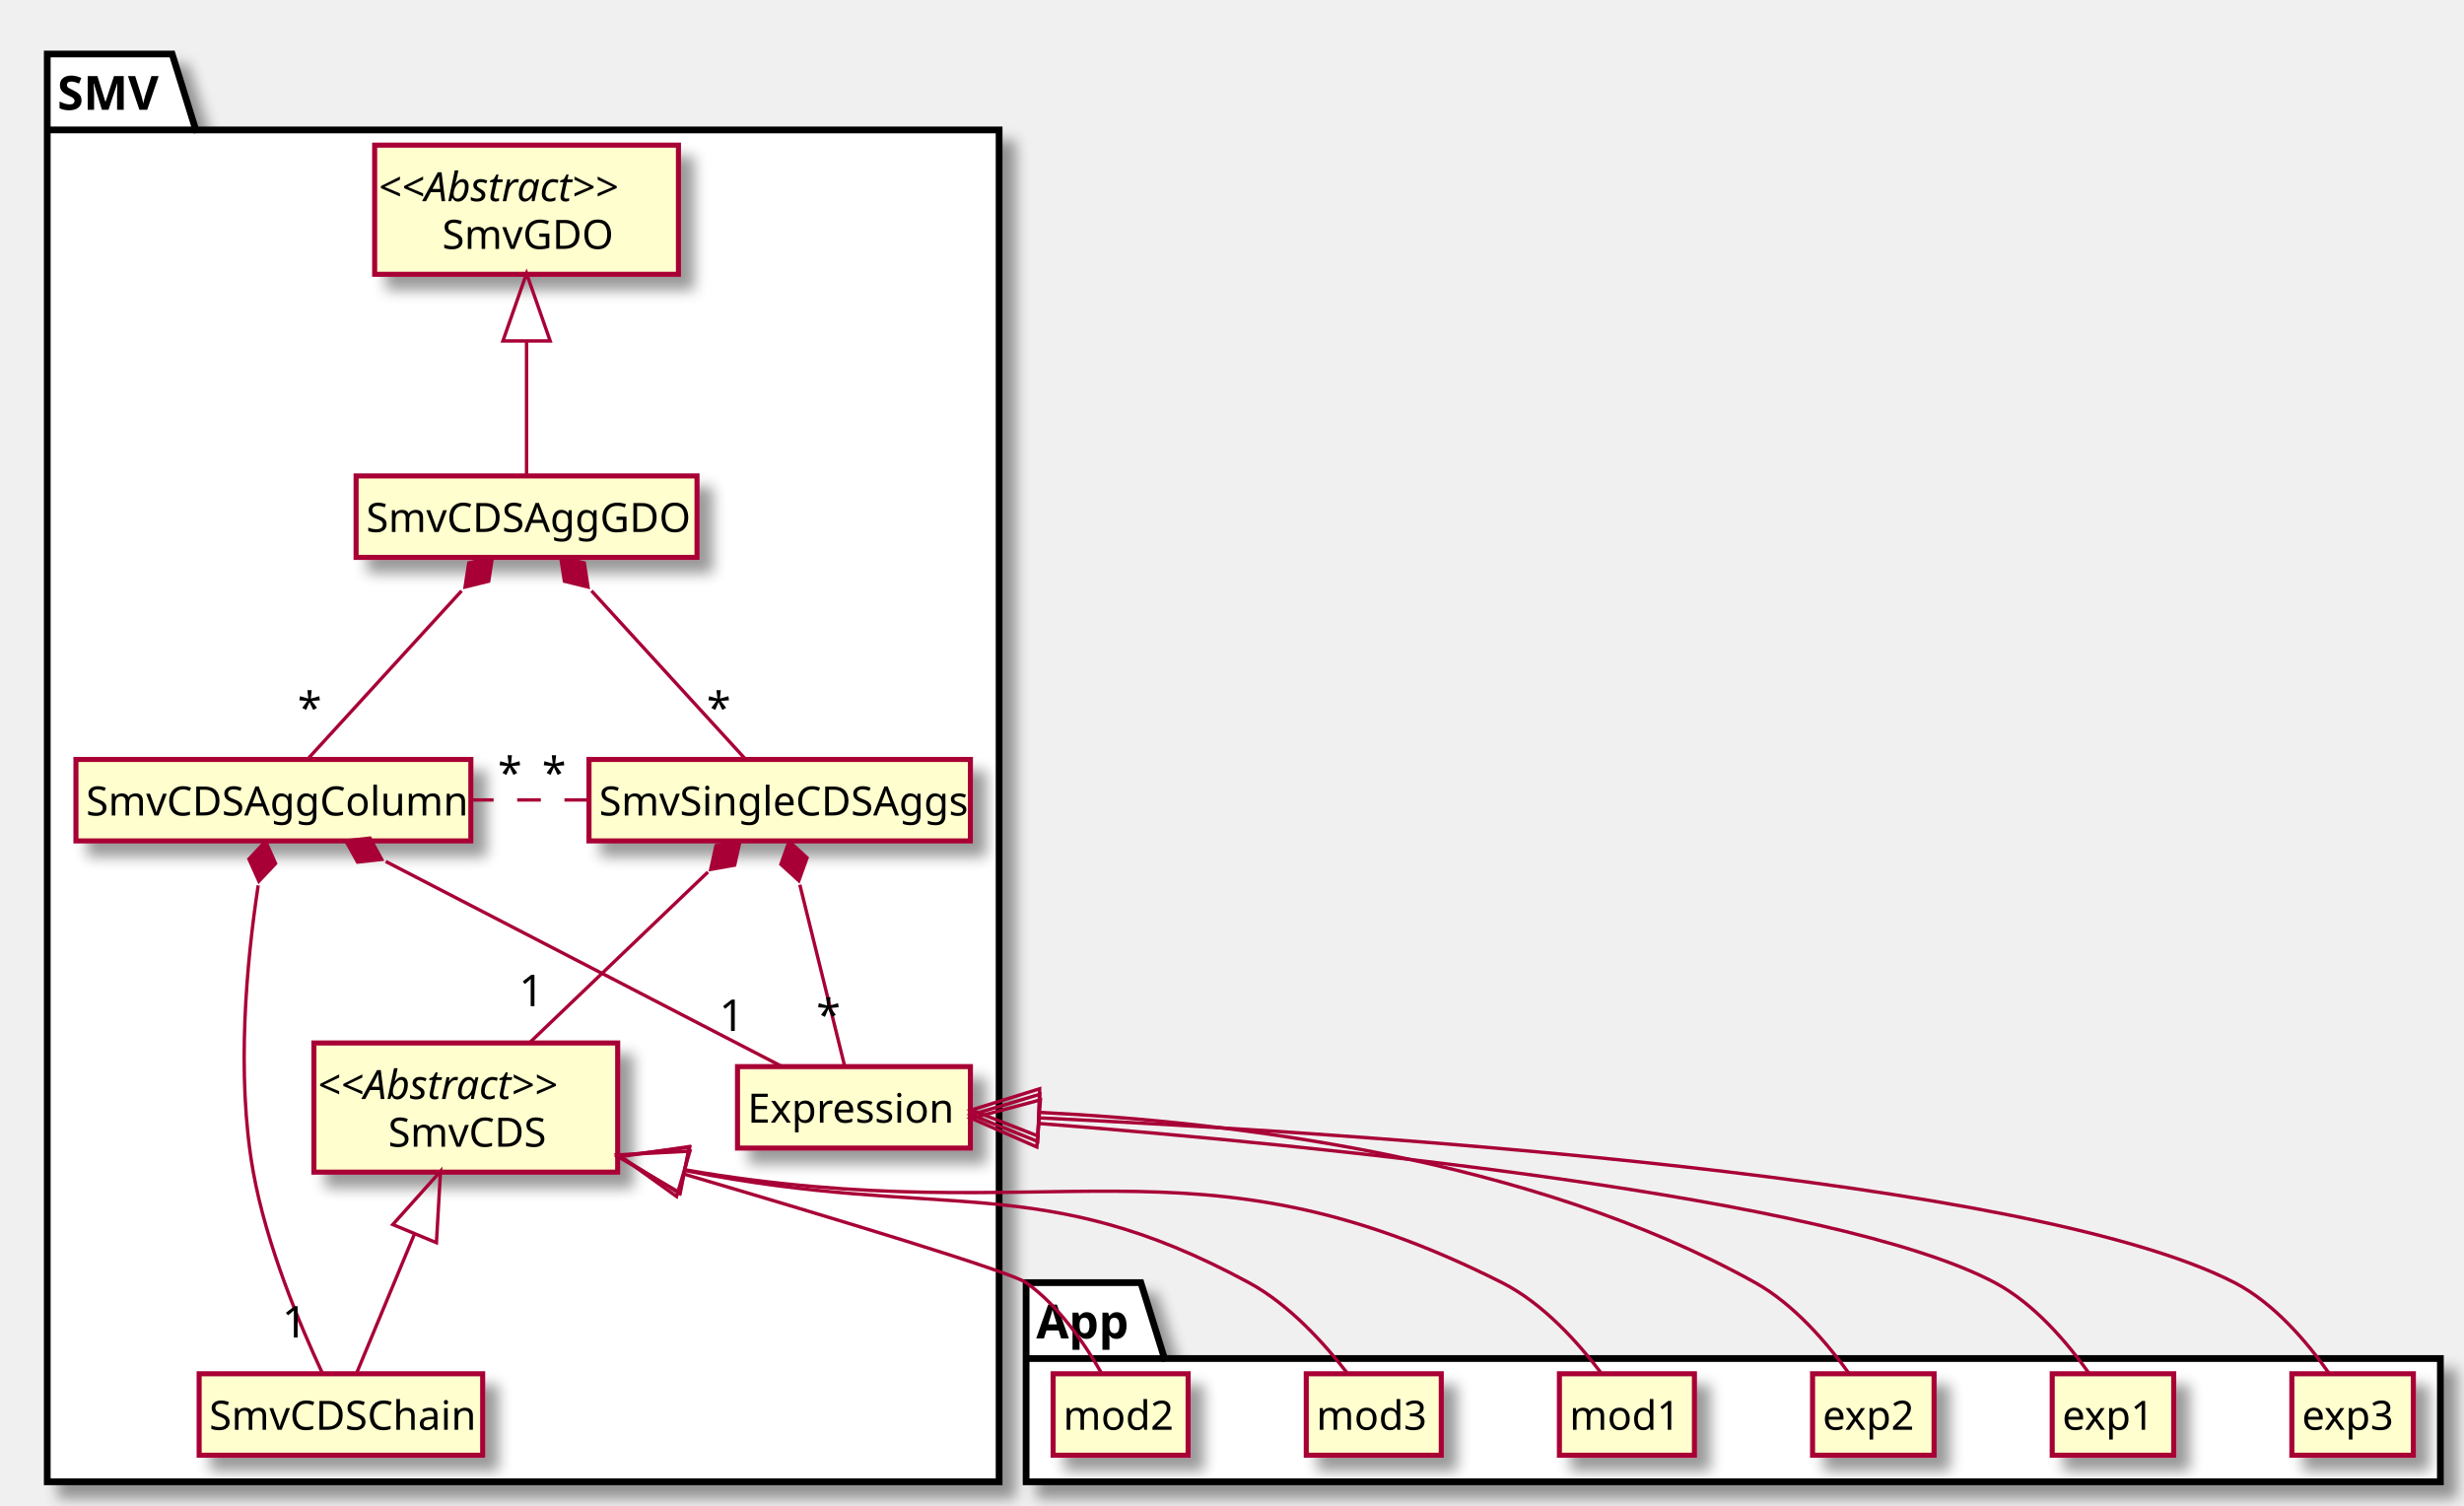
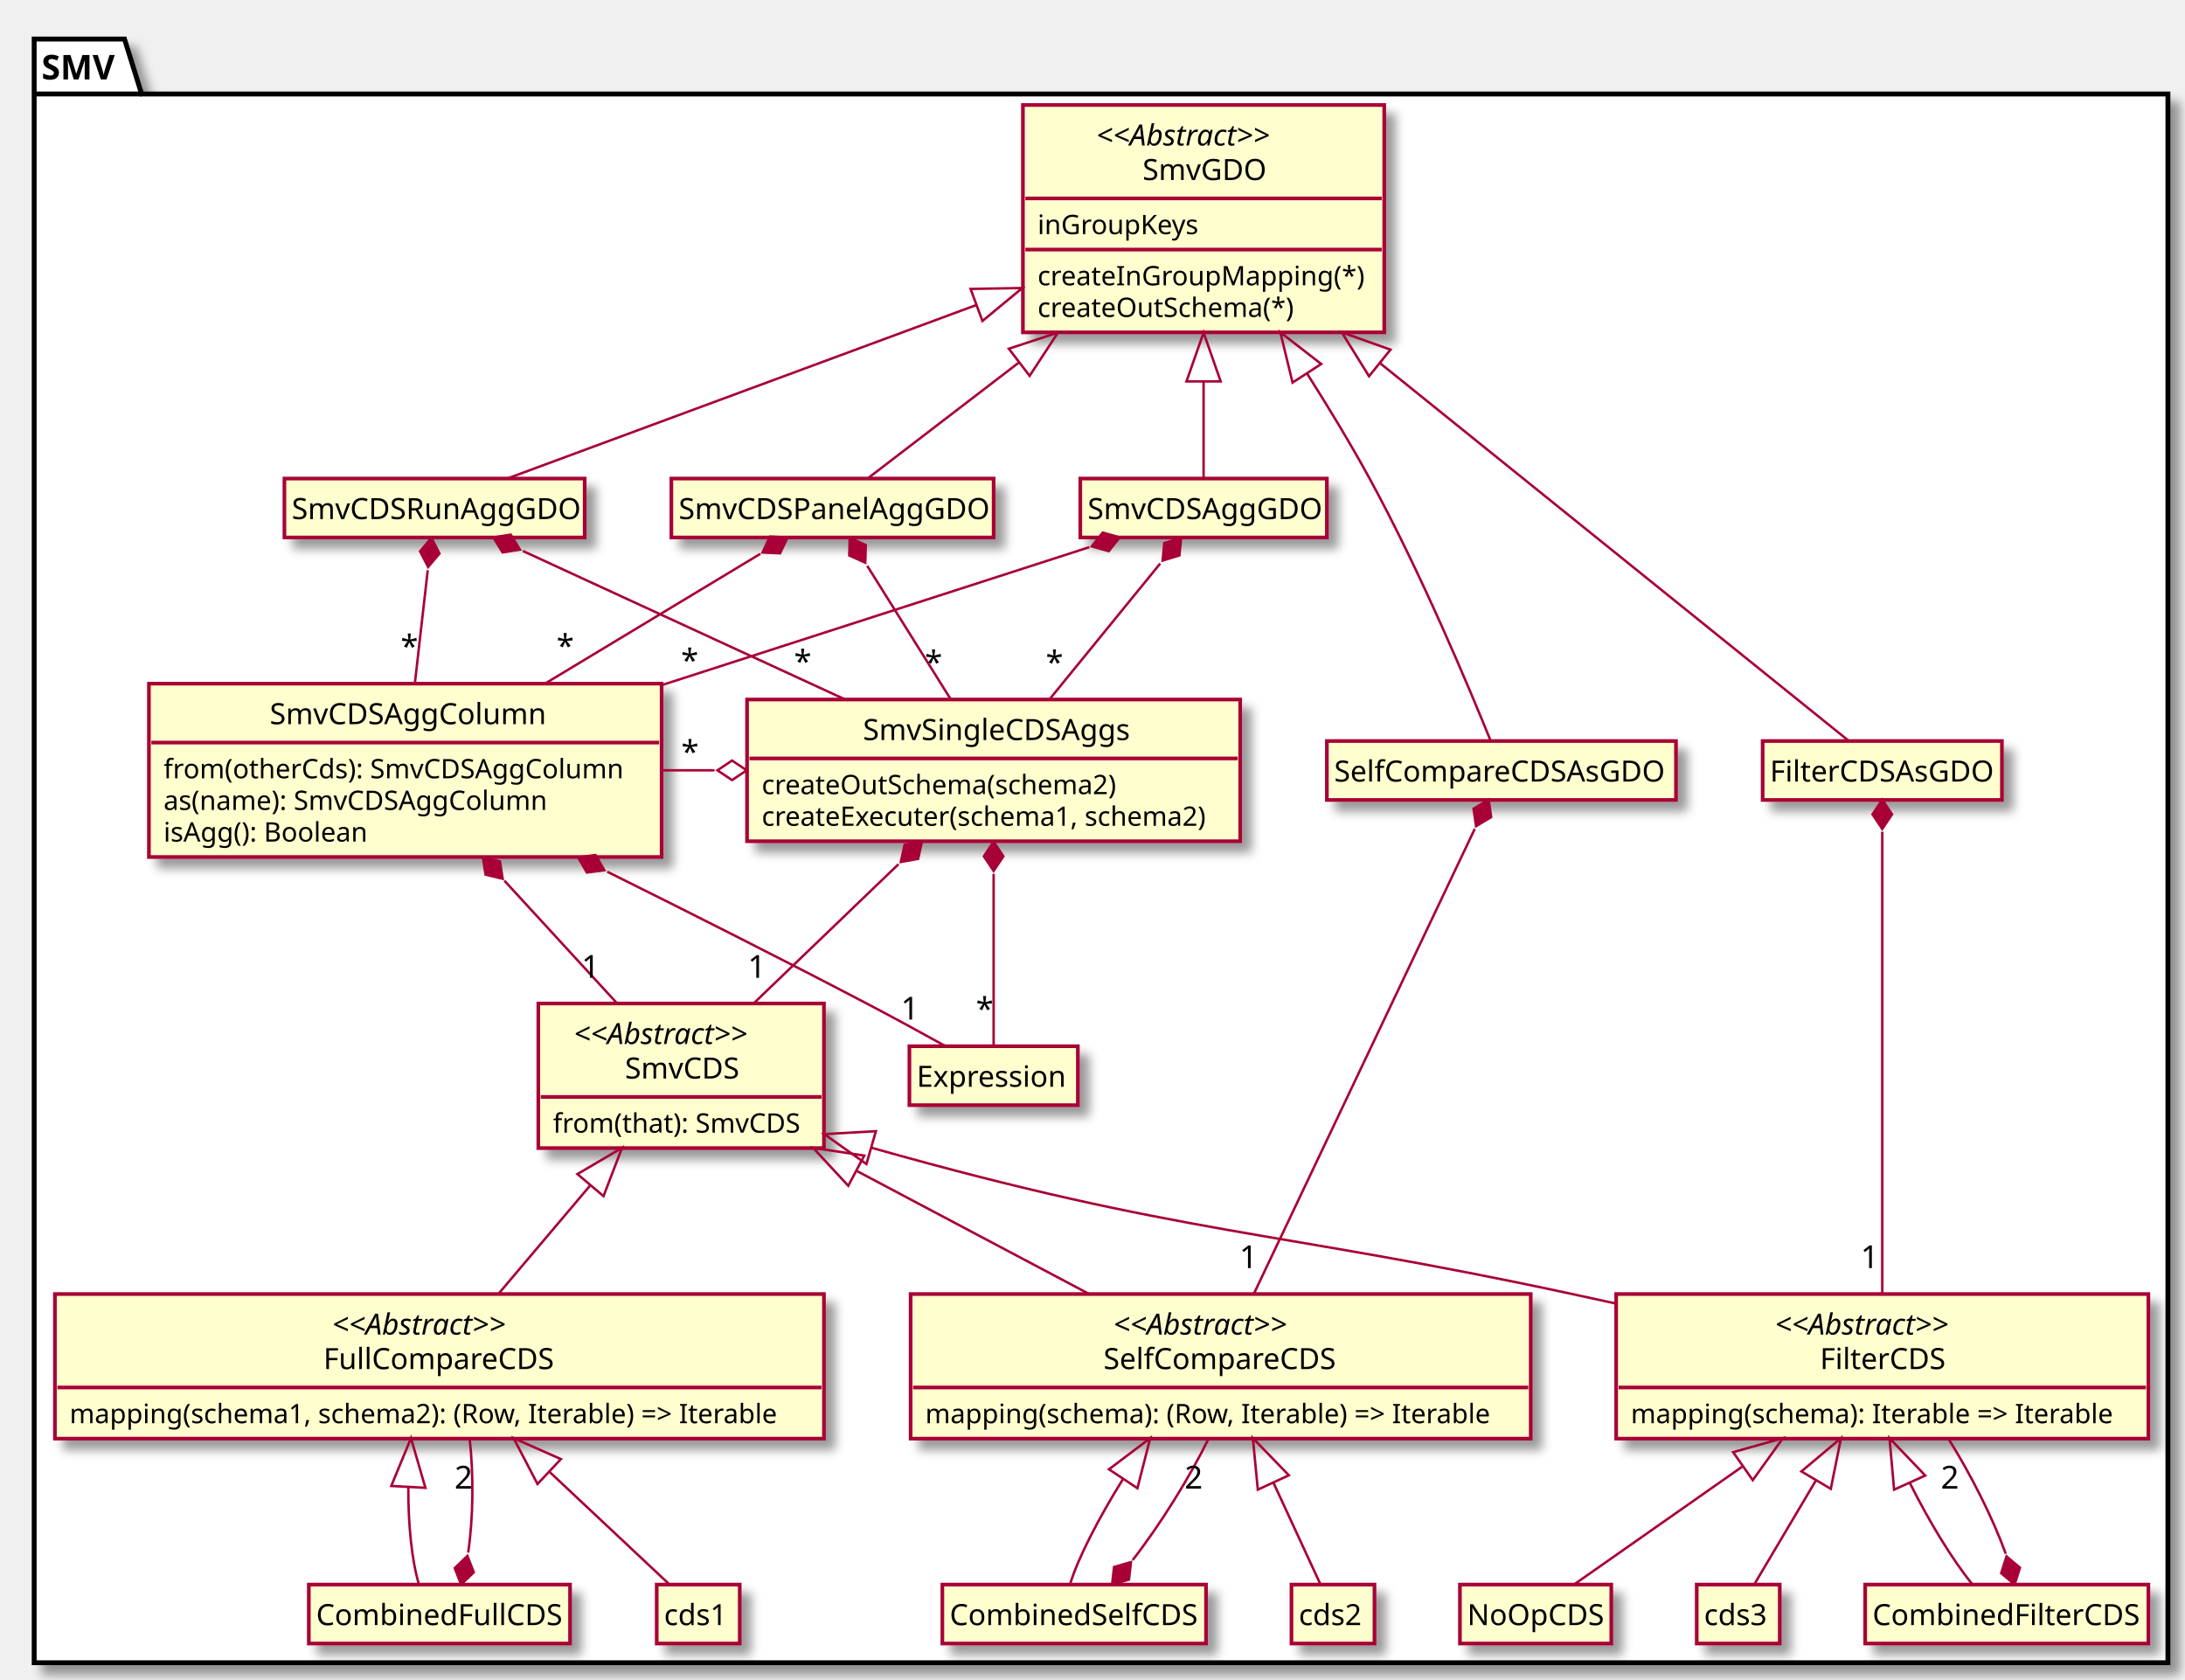
- <svg xmlns="http://www.w3.org/2000/svg" height="446pt" style="width:730px;height:446px;" version="1.1" viewBox="0 0 730 446" width="730pt">
+ <svg xmlns="http://www.w3.org/2000/svg" height="688pt" style="width:895px;height:688px;" version="1.1" viewBox="0 0 895 688" width="895pt">
  <defs>
    <filter height="300%" id="f1" width="300%" x="-1" y="-1">
      <feGaussianBlur result="blurOut" stdDeviation="2.0" />
      <feColorMatrix in="blurOut" result="blurOut2" type="matrix" values="0 0 0 0 0 0 0 0 0 0 0 0 0 0 0 0 0 0 .4 0" />
      <feOffset dx="4.0" dy="4.0" in="blurOut2" result="blurOut3" />
      <feBlend in="SourceGraphic" in2="blurOut3" mode="normal" />
    </filter>
  </defs>
  <g>
-     <polygon fill="#FFFFFF" filter="url(#f1)" points="14,16,51,16,58,38.488,296,38.488,296,439,14,439,14,16" style="stroke: #000000; stroke-width: 2.0;" />
+     <polygon fill="#FFFFFF" filter="url(#f1)" points="14,16,51,16,58,38.488,888,38.488,888,681,14,681,14,16" style="stroke: #000000; stroke-width: 2.0;" />
    <line style="stroke: #000000; stroke-width: 2.0;" x1="14" x2="58" y1="38.488" y2="38.488" />
    <text fill="#000000" font-family="sans-serif" font-size="14" font-weight="bold" lengthAdjust="spacingAndGlyphs" textLength="31" x="17" y="32.535">SMV</text>
-     <polygon fill="#FFFFFF" filter="url(#f1)" points="304,380,338,380,345,402.488,723,402.488,723,439,304,439,304,380" style="stroke: #000000; stroke-width: 2.0;" />
-     <line style="stroke: #000000; stroke-width: 2.0;" x1="304" x2="345" y1="402.488" y2="402.488" />
-     <text fill="#000000" font-family="sans-serif" font-size="14" font-weight="bold" lengthAdjust="spacingAndGlyphs" textLength="28" x="307" y="396.535">App</text>
-     <rect fill="#FEFECE" filter="url(#f1)" height="24.133" style="stroke: #A80036; stroke-width: 1.5;" width="69" x="218.5" y="316" />
-     <text fill="#000000" font-family="sans-serif" font-size="12" lengthAdjust="spacingAndGlyphs" textLength="63" x="221.5" y="332.602">Expression</text>
-     <rect fill="#FEFECE" filter="url(#f1)" height="38.266" style="stroke: #A80036; stroke-width: 1.5;" width="90" x="111" y="43" />
-     <text fill="#000000" font-family="sans-serif" font-size="12" font-style="italic" lengthAdjust="spacingAndGlyphs" textLength="88" x="112" y="59.602">&lt;&lt;Abstract&gt;&gt;</text>
-     <text fill="#000000" font-family="sans-serif" font-size="12" lengthAdjust="spacingAndGlyphs" textLength="50" x="131" y="73.734">SmvGDO</text>
-     <rect fill="#FEFECE" filter="url(#f1)" height="38.266" style="stroke: #A80036; stroke-width: 1.5;" width="90" x="93" y="309" />
-     <text fill="#000000" font-family="sans-serif" font-size="12" font-style="italic" lengthAdjust="spacingAndGlyphs" textLength="88" x="94" y="325.602">&lt;&lt;Abstract&gt;&gt;</text>
-     <text fill="#000000" font-family="sans-serif" font-size="12" lengthAdjust="spacingAndGlyphs" textLength="46" x="115" y="339.734">SmvCDS</text>
-     <rect fill="#FEFECE" filter="url(#f1)" height="24.133" style="stroke: #A80036; stroke-width: 1.5;" width="84" x="59" y="407" />
-     <text fill="#000000" font-family="sans-serif" font-size="12" lengthAdjust="spacingAndGlyphs" textLength="78" x="62" y="423.602">SmvCDSChain</text>
-     <rect fill="#FEFECE" filter="url(#f1)" height="24.133" style="stroke: #A80036; stroke-width: 1.5;" width="117" x="22.5" y="225" />
-     <text fill="#000000" font-family="sans-serif" font-size="12" lengthAdjust="spacingAndGlyphs" textLength="111" x="25.5" y="241.602">SmvCDSAggColumn</text>
-     <rect fill="#FEFECE" filter="url(#f1)" height="24.133" style="stroke: #A80036; stroke-width: 1.5;" width="113" x="174.5" y="225" />
-     <text fill="#000000" font-family="sans-serif" font-size="12" lengthAdjust="spacingAndGlyphs" textLength="107" x="177.5" y="241.602">SmvSingleCDSAggs</text>
-     <rect fill="#FEFECE" filter="url(#f1)" height="24.133" style="stroke: #A80036; stroke-width: 1.5;" width="101" x="105.5" y="141" />
-     <text fill="#000000" font-family="sans-serif" font-size="12" lengthAdjust="spacingAndGlyphs" textLength="95" x="108.5" y="157.602">SmvCDSAggGDO</text>
-     <rect fill="#FEFECE" filter="url(#f1)" height="24.133" style="stroke: #A80036; stroke-width: 1.5;" width="40" x="387" y="407" />
-     <text fill="#000000" font-family="sans-serif" font-size="12" lengthAdjust="spacingAndGlyphs" textLength="34" x="390" y="423.602">mod3</text>
-     <rect fill="#FEFECE" filter="url(#f1)" height="24.133" style="stroke: #A80036; stroke-width: 1.5;" width="40" x="312" y="407" />
-     <text fill="#000000" font-family="sans-serif" font-size="12" lengthAdjust="spacingAndGlyphs" textLength="34" x="315" y="423.602">mod2</text>
-     <rect fill="#FEFECE" filter="url(#f1)" height="24.133" style="stroke: #A80036; stroke-width: 1.5;" width="40" x="462" y="407" />
-     <text fill="#000000" font-family="sans-serif" font-size="12" lengthAdjust="spacingAndGlyphs" textLength="34" x="465" y="423.602">mod1</text>
-     <rect fill="#FEFECE" filter="url(#f1)" height="24.133" style="stroke: #A80036; stroke-width: 1.5;" width="36" x="608" y="407" />
-     <text fill="#000000" font-family="sans-serif" font-size="12" lengthAdjust="spacingAndGlyphs" textLength="30" x="611" y="423.602">exp1</text>
-     <rect fill="#FEFECE" filter="url(#f1)" height="24.133" style="stroke: #A80036; stroke-width: 1.5;" width="36" x="537" y="407" />
-     <text fill="#000000" font-family="sans-serif" font-size="12" lengthAdjust="spacingAndGlyphs" textLength="30" x="540" y="423.602">exp2</text>
-     <rect fill="#FEFECE" filter="url(#f1)" height="24.133" style="stroke: #A80036; stroke-width: 1.5;" width="36" x="679" y="407" />
-     <text fill="#000000" font-family="sans-serif" font-size="12" lengthAdjust="spacingAndGlyphs" textLength="30" x="682" y="423.602">exp3</text>
-     <path d="M122.82,365.514 C116.658,380.335 109.989,396.378 105.667,406.773 " fill="none" style="stroke: #A80036; stroke-width: 1.0;" />
-     <polygon fill="none" points="116.371,362.791,130.512,347.01,129.299,368.165,116.371,362.791" style="stroke: #A80036; stroke-width: 1.0;" />
-     <path d="M76.494,262.306 C73.123,284.523 69.894,318.206 75,347 C78.897,368.973 89.084,393.072 95.488,406.785 " fill="none" style="stroke: #A80036; stroke-width: 1.0;" />
-     <polygon fill="#A80036" points="78.697,249.243,73.755,254.494,76.702,261.076,81.644,255.825,78.697,249.243" style="stroke: #A80036; stroke-width: 1.0;" />
-     <text fill="#000000" font-family="sans-serif" font-size="13" lengthAdjust="spacingAndGlyphs" textLength="8" x="83.564" y="396.257">1</text>
-     <path d="M114.278,255.219 C148.915,273.142 202.13,300.678 231.565,315.908 " fill="none" style="stroke: #A80036; stroke-width: 1.0;" />
-     <polygon fill="#A80036" points="102.436,249.092,105.927,255.402,113.094,254.607,109.603,248.297,102.436,249.092" style="stroke: #A80036; stroke-width: 1.0;" />
-     <text fill="#000000" font-family="sans-serif" font-size="13" lengthAdjust="spacingAndGlyphs" textLength="8" x="213.073" y="305.431">1</text>
-     <path d="M209.735,258.351 C193.88,273.524 172.41,294.07 157.101,308.721 " fill="none" style="stroke: #A80036; stroke-width: 1.0;" />
-     <polygon fill="#A80036" points="219.221,249.272,212.121,250.531,210.552,257.569,217.652,256.31,219.221,249.272" style="stroke: #A80036; stroke-width: 1.0;" />
-     <text fill="#000000" font-family="sans-serif" font-size="13" lengthAdjust="spacingAndGlyphs" textLength="8" x="153.726" y="298.095">1</text>
-     <path d="M236.961,262.114 C241.281,279.591 246.924,302.421 250.236,315.82 " fill="none" style="stroke: #A80036; stroke-width: 1.0;" />
-     <polygon fill="#A80036" points="233.786,249.272,231.343,256.057,236.666,260.921,239.109,254.137,233.786,249.272" style="stroke: #A80036; stroke-width: 1.0;" />
-     <text fill="#000000" font-family="sans-serif" font-size="13" lengthAdjust="spacingAndGlyphs" textLength="6" x="241.858" y="305.307">*</text>
-     <path d="M174.228,237 C162.683,237 151.139,237 139.594,237 " fill="none" style="stroke: #A80036; stroke-width: 1.0; stroke-dasharray: 7.0,7.0;" />
-     <text fill="#000000" font-family="sans-serif" font-size="13" lengthAdjust="spacingAndGlyphs" textLength="6" x="160.57" y="233.619">*</text>
-     <text fill="#000000" font-family="sans-serif" font-size="13" lengthAdjust="spacingAndGlyphs" textLength="6" x="147.486" y="233.619">*</text>
-     <path d="M156,101.026 C156,115.417 156,130.731 156,140.773 " fill="none" style="stroke: #A80036; stroke-width: 1.0;" />
-     <polygon fill="none" points="149,101.011,156,81.01,163,101.01,149,101.011" style="stroke: #A80036; stroke-width: 1.0;" />
-     <path d="M136.753,175.044 C122.224,190.929 102.859,212.1 91.194,224.854 " fill="none" style="stroke: #A80036; stroke-width: 1.0;" />
-     <polygon fill="#A80036" points="145.885,165.059,138.884,166.787,137.787,173.914,144.788,172.186,145.885,165.059" style="stroke: #A80036; stroke-width: 1.0;" />
-     <text fill="#000000" font-family="sans-serif" font-size="13" lengthAdjust="spacingAndGlyphs" textLength="6" x="88.162" y="214.355">*</text>
-     <path d="M175.247,175.044 C189.776,190.929 209.141,212.1 220.806,224.854 " fill="none" style="stroke: #A80036; stroke-width: 1.0;" />
-     <polygon fill="#A80036" points="166.115,165.059,167.212,172.186,174.213,173.914,173.116,166.787,166.115,165.059" style="stroke: #A80036; stroke-width: 1.0;" />
-     <text fill="#000000" font-family="sans-serif" font-size="13" lengthAdjust="spacingAndGlyphs" textLength="6" x="209.363" y="214.355">*</text>
-     <path d="M203.268,346.851 C279.803,361.956 307.812,346.366 370,380 C381.987,386.483 392.48,398.171 399.201,406.878 " fill="none" style="stroke: #A80036; stroke-width: 1.0;" />
-     <polygon fill="none" points="201.322,353.59,183.301,342.444,204.339,339.919,201.322,353.59" style="stroke: #A80036; stroke-width: 1.0;" />
-     <path d="M202.719,347.865 C247.403,361.055 299.565,376.854 304,380 C313.759,386.922 321.494,398.308 326.339,406.815 " fill="none" style="stroke: #A80036; stroke-width: 1.0;" />
-     <polygon fill="none" points="200.447,354.493,183.233,342.136,204.395,341.061,200.447,354.493" style="stroke: #A80036; stroke-width: 1.0;" />
-     <path d="M202.971,346.577 C312.568,365.459 352.61,333.466 445,380 C457.171,386.13 467.636,397.873 474.299,406.69 " fill="none" style="stroke: #A80036; stroke-width: 1.0;" />
-     <polygon fill="none" points="201.538,353.43,183.229,342.765,204.193,339.684,201.538,353.43" style="stroke: #A80036; stroke-width: 1.0;" />
-     <path d="M307.943,332.853 C390.764,339.4 543.015,354.521 591,380 C602.724,386.225 612.59,397.953 618.828,406.741 " fill="none" style="stroke: #A80036; stroke-width: 1.0;" />
-     <polygon fill="none" points="307.179,339.816,287.767,331.32,308.24,325.856,307.179,339.816" style="stroke: #A80036; stroke-width: 1.0;" />
-     <path d="M308.091,329.575 C364.598,332.356 453.407,342.96 520,380 C531.601,386.452 541.486,398.145 547.762,406.862 " fill="none" style="stroke: #A80036; stroke-width: 1.0;" />
-     <polygon fill="none" points="307.513,336.559,287.777,328.845,308.015,322.568,307.513,336.559" style="stroke: #A80036; stroke-width: 1.0;" />
-     <path d="M307.944,331.193 C404.809,335.82 601.442,348.837 662,380 C673.803,386.074 683.657,397.826 689.87,406.66 " fill="none" style="stroke: #A80036; stroke-width: 1.0;" />
-     <polygon fill="none" points="307.445,338.178,287.781,330.283,308.076,324.192,307.445,338.178" style="stroke: #A80036; stroke-width: 1.0;" />
+     <rect fill="#FEFECE" filter="url(#f1)" height="59.221" style="stroke: #A80036; stroke-width: 1.5;" width="117" x="220.5" y="411" />
+     <text fill="#000000" font-family="sans-serif" font-size="12" font-style="italic" lengthAdjust="spacingAndGlyphs" textLength="88" x="235" y="427.602">&lt;&lt;Abstract&gt;&gt;</text>
+     <text fill="#000000" font-family="sans-serif" font-size="12" lengthAdjust="spacingAndGlyphs" textLength="46" x="256" y="441.734">SmvCDS</text>
+     <line style="stroke: #A80036; stroke-width: 1.5;" x1="221.5" x2="336.5" y1="449.266" y2="449.266" />
+     <text fill="#000000" font-family="sans-serif" font-size="11" lengthAdjust="spacingAndGlyphs" textLength="105" x="226.5" y="463.9">from(that): SmvCDS</text>
+     <rect fill="#FEFECE" filter="url(#f1)" height="59.221" style="stroke: #A80036; stroke-width: 1.5;" width="315" x="22.5" y="530" />
+     <text fill="#000000" font-family="sans-serif" font-size="12" font-style="italic" lengthAdjust="spacingAndGlyphs" textLength="88" x="136" y="546.602">&lt;&lt;Abstract&gt;&gt;</text>
+     <text fill="#000000" font-family="sans-serif" font-size="12" lengthAdjust="spacingAndGlyphs" textLength="95" x="132.5" y="560.734">FullCompareCDS</text>
+     <line style="stroke: #A80036; stroke-width: 1.5;" x1="23.5" x2="336.5" y1="568.266" y2="568.266" />
+     <text fill="#000000" font-family="sans-serif" font-size="11" lengthAdjust="spacingAndGlyphs" textLength="303" x="28.5" y="582.9">mapping(schema1, schema2): (Row, Iterable) =&gt; Iterable</text>
+     <rect fill="#FEFECE" filter="url(#f1)" height="59.221" style="stroke: #A80036; stroke-width: 1.5;" width="254" x="373" y="530" />
+     <text fill="#000000" font-family="sans-serif" font-size="12" font-style="italic" lengthAdjust="spacingAndGlyphs" textLength="88" x="456" y="546.602">&lt;&lt;Abstract&gt;&gt;</text>
+     <text fill="#000000" font-family="sans-serif" font-size="12" lengthAdjust="spacingAndGlyphs" textLength="96" x="452" y="560.734">SelfCompareCDS</text>
+     <line style="stroke: #A80036; stroke-width: 1.5;" x1="374" x2="626" y1="568.266" y2="568.266" />
+     <text fill="#000000" font-family="sans-serif" font-size="11" lengthAdjust="spacingAndGlyphs" textLength="242" x="379" y="582.9">mapping(schema): (Row, Iterable) =&gt; Iterable</text>
+     <rect fill="#FEFECE" filter="url(#f1)" height="59.221" style="stroke: #A80036; stroke-width: 1.5;" width="218" x="662" y="530" />
+     <text fill="#000000" font-family="sans-serif" font-size="12" font-style="italic" lengthAdjust="spacingAndGlyphs" textLength="88" x="727" y="546.602">&lt;&lt;Abstract&gt;&gt;</text>
+     <text fill="#000000" font-family="sans-serif" font-size="12" lengthAdjust="spacingAndGlyphs" textLength="51" x="745.5" y="560.734">FilterCDS</text>
+     <line style="stroke: #A80036; stroke-width: 1.5;" x1="663" x2="879" y1="568.266" y2="568.266" />
+     <text fill="#000000" font-family="sans-serif" font-size="11" lengthAdjust="spacingAndGlyphs" textLength="206" x="668" y="582.9">mapping(schema): Iterable =&gt; Iterable</text>
+     <rect fill="#FEFECE" filter="url(#f1)" height="24.133" style="stroke: #A80036; stroke-width: 1.5;" width="107" x="126.5" y="649" />
+     <text fill="#000000" font-family="sans-serif" font-size="12" lengthAdjust="spacingAndGlyphs" textLength="101" x="129.5" y="665.602">CombinedFullCDS</text>
+     <rect fill="#FEFECE" filter="url(#f1)" height="24.133" style="stroke: #A80036; stroke-width: 1.5;" width="108" x="386" y="649" />
+     <text fill="#000000" font-family="sans-serif" font-size="12" lengthAdjust="spacingAndGlyphs" textLength="102" x="389" y="665.602">CombinedSelfCDS</text>
+     <rect fill="#FEFECE" filter="url(#f1)" height="24.133" style="stroke: #A80036; stroke-width: 1.5;" width="116" x="764" y="649" />
+     <text fill="#000000" font-family="sans-serif" font-size="12" lengthAdjust="spacingAndGlyphs" textLength="110" x="767" y="665.602">CombinedFilterCDS</text>
+     <rect fill="#FEFECE" filter="url(#f1)" height="24.133" style="stroke: #A80036; stroke-width: 1.5;" width="62" x="598" y="649" />
+     <text fill="#000000" font-family="sans-serif" font-size="12" lengthAdjust="spacingAndGlyphs" textLength="56" x="601" y="665.602">NoOpCDS</text>
+     <rect fill="#FEFECE" filter="url(#f1)" height="70.998" style="stroke: #A80036; stroke-width: 1.5;" width="210" x="61" y="280" />
+     <text fill="#000000" font-family="sans-serif" font-size="12" lengthAdjust="spacingAndGlyphs" textLength="111" x="110.5" y="296.602">SmvCDSAggColumn</text>
+     <line style="stroke: #A80036; stroke-width: 1.5;" x1="62" x2="270" y1="304.133" y2="304.133" />
+     <text fill="#000000" font-family="sans-serif" font-size="11" lengthAdjust="spacingAndGlyphs" textLength="198" x="67" y="318.768">from(otherCds): SmvCDSAggColumn</text>
+     <text fill="#000000" font-family="sans-serif" font-size="11" lengthAdjust="spacingAndGlyphs" textLength="163" x="67" y="331.723">as(name): SmvCDSAggColumn</text>
+     <text fill="#000000" font-family="sans-serif" font-size="11" lengthAdjust="spacingAndGlyphs" textLength="87" x="67" y="344.678">isAgg(): Boolean</text>
+     <rect fill="#FEFECE" filter="url(#f1)" height="24.133" style="stroke: #A80036; stroke-width: 1.5;" width="69" x="372.5" y="428.5" />
+     <text fill="#000000" font-family="sans-serif" font-size="12" lengthAdjust="spacingAndGlyphs" textLength="63" x="375.5" y="445.102">Expression</text>
+     <rect fill="#FEFECE" filter="url(#f1)" height="24.133" style="stroke: #A80036; stroke-width: 1.5;" width="34" x="269" y="649" />
+     <text fill="#000000" font-family="sans-serif" font-size="12" lengthAdjust="spacingAndGlyphs" textLength="28" x="272" y="665.602">cds1</text>
+     <rect fill="#FEFECE" filter="url(#f1)" height="24.133" style="stroke: #A80036; stroke-width: 1.5;" width="34" x="529" y="649" />
+     <text fill="#000000" font-family="sans-serif" font-size="12" lengthAdjust="spacingAndGlyphs" textLength="28" x="532" y="665.602">cds2</text>
+     <rect fill="#FEFECE" filter="url(#f1)" height="24.133" style="stroke: #A80036; stroke-width: 1.5;" width="34" x="695" y="649" />
+     <text fill="#000000" font-family="sans-serif" font-size="12" lengthAdjust="spacingAndGlyphs" textLength="28" x="698" y="665.602">cds3</text>
+     <rect fill="#FEFECE" filter="url(#f1)" height="58.043" style="stroke: #A80036; stroke-width: 1.5;" width="202" x="306" y="286.5" />
+     <text fill="#000000" font-family="sans-serif" font-size="12" lengthAdjust="spacingAndGlyphs" textLength="107" x="353.5" y="303.102">SmvSingleCDSAggs</text>
+     <line style="stroke: #A80036; stroke-width: 1.5;" x1="307" x2="507" y1="310.633" y2="310.633" />
+     <text fill="#000000" font-family="sans-serif" font-size="11" lengthAdjust="spacingAndGlyphs" textLength="150" x="312" y="325.268">createOutSchema(schema2)</text>
+     <text fill="#000000" font-family="sans-serif" font-size="11" lengthAdjust="spacingAndGlyphs" textLength="190" x="312" y="338.223">createExecuter(schema1, schema2)</text>
+     <rect fill="#FEFECE" filter="url(#f1)" height="93.131" style="stroke: #A80036; stroke-width: 1.5;" width="148" x="419" y="43" />
+     <text fill="#000000" font-family="sans-serif" font-size="12" font-style="italic" lengthAdjust="spacingAndGlyphs" textLength="88" x="449" y="59.602">&lt;&lt;Abstract&gt;&gt;</text>
+     <text fill="#000000" font-family="sans-serif" font-size="12" lengthAdjust="spacingAndGlyphs" textLength="50" x="468" y="73.734">SmvGDO</text>
+     <line style="stroke: #A80036; stroke-width: 1.5;" x1="420" x2="566" y1="81.266" y2="81.266" />
+     <text fill="#000000" font-family="sans-serif" font-size="11" lengthAdjust="spacingAndGlyphs" textLength="69" x="425" y="95.9">inGroupKeys</text>
+     <line style="stroke: #A80036; stroke-width: 1.5;" x1="420" x2="566" y1="102.221" y2="102.221" />
+     <text fill="#000000" font-family="sans-serif" font-size="11" lengthAdjust="spacingAndGlyphs" textLength="136" x="425" y="116.856">createInGroupMapping(*)</text>
+     <text fill="#000000" font-family="sans-serif" font-size="11" lengthAdjust="spacingAndGlyphs" textLength="107" x="425" y="129.81">createOutSchema(*)</text>
+     <rect fill="#FEFECE" filter="url(#f1)" height="24.133" style="stroke: #A80036; stroke-width: 1.5;" width="101" x="442.5" y="196" />
+     <text fill="#000000" font-family="sans-serif" font-size="12" lengthAdjust="spacingAndGlyphs" textLength="95" x="445.5" y="212.602">SmvCDSAggGDO</text>
+     <rect fill="#FEFECE" filter="url(#f1)" height="24.133" style="stroke: #A80036; stroke-width: 1.5;" width="123" x="116.5" y="196" />
+     <text fill="#000000" font-family="sans-serif" font-size="12" lengthAdjust="spacingAndGlyphs" textLength="117" x="119.5" y="212.602">SmvCDSRunAggGDO</text>
+     <rect fill="#FEFECE" filter="url(#f1)" height="24.133" style="stroke: #A80036; stroke-width: 1.5;" width="132" x="275" y="196" />
+     <text fill="#000000" font-family="sans-serif" font-size="12" lengthAdjust="spacingAndGlyphs" textLength="126" x="278" y="212.602">SmvCDSPanelAggGDO</text>
+     <rect fill="#FEFECE" filter="url(#f1)" height="24.133" style="stroke: #A80036; stroke-width: 1.5;" width="143" x="543.5" y="303.5" />
+     <text fill="#000000" font-family="sans-serif" font-size="12" lengthAdjust="spacingAndGlyphs" textLength="137" x="546.5" y="320.102">SelfCompareCDSAsGDO</text>
+     <rect fill="#FEFECE" filter="url(#f1)" height="24.133" style="stroke: #A80036; stroke-width: 1.5;" width="98" x="722" y="303.5" />
+     <text fill="#000000" font-family="sans-serif" font-size="12" lengthAdjust="spacingAndGlyphs" textLength="92" x="725" y="320.102">FilterCDSAsGDO</text>
+     <path d="M241.785,485.481 C229.249,500.297 215.591,516.438 204.311,529.769 " fill="none" style="stroke: #A80036; stroke-width: 1.0;" />
+     <polygon fill="none" points="236.519,480.868,254.782,470.121,247.207,489.911,236.519,480.868" style="stroke: #A80036; stroke-width: 1.0;" />
+     <path d="M351.133,479.688 C382.049,496.055 417.54,514.845 446.113,529.972 " fill="none" style="stroke: #A80036; stroke-width: 1.0;" />
+     <polygon fill="none" points="347.463,485.666,333.063,470.121,354.014,473.293,347.463,485.666" style="stroke: #A80036; stroke-width: 1.0;" />
+     <path d="M357.086,470.107 C484.476,506.151 521.784,503.602 644,530 C649.853,531.264 655.855,532.572 661.913,533.901 " fill="none" style="stroke: #A80036; stroke-width: 1.0;" />
+     <polygon fill="none" points="354.898,476.762,337.616,464.501,358.772,463.308,354.898,476.762" style="stroke: #A80036; stroke-width: 1.0;" />
+     <path d="M167.253,609.138 C167.177,624.078 168.634,639.152 171.626,648.967 " fill="none" style="stroke: #A80036; stroke-width: 1.0;" />
+     <polygon fill="none" points="160.271,608.604,168.344,589.013,174.251,609.362,160.271,608.604" style="stroke: #A80036; stroke-width: 1.0;" />
+     <path d="M191.757,635.907 C193.866,621.777 194.061,603.845 192.341,589.013 " fill="none" style="stroke: #A80036; stroke-width: 1.0;" />
+     <polygon fill="#A80036" points="188.867,648.967,194.069,643.973,191.46,637.251,186.258,642.244,188.867,648.967" style="stroke: #A80036; stroke-width: 1.0;" />
+     <text fill="#000000" font-family="sans-serif" font-size="13" lengthAdjust="spacingAndGlyphs" textLength="8" x="186.166" y="609.687">2</text>
+     <path d="M459.971,605.813 C449.998,621.809 441.423,638.423 438.279,648.967 " fill="none" style="stroke: #A80036; stroke-width: 1.0;" />
+     <polygon fill="none" points="454.243,601.785,471.151,589.013,465.898,609.541,454.243,601.785" style="stroke: #A80036; stroke-width: 1.0;" />
+     <path d="M463.944,638.966 C475.273,624.437 487.391,604.938 495.148,589.013 " fill="none" style="stroke: #A80036; stroke-width: 1.0;" />
+     <polygon fill="#A80036" points="455.52,648.967,462.445,646.955,463.251,639.789,456.326,641.801,455.52,648.967" style="stroke: #A80036; stroke-width: 1.0;" />
+     <text fill="#000000" font-family="sans-serif" font-size="13" lengthAdjust="spacingAndGlyphs" textLength="8" x="485.212" y="609.687">2</text>
+     <path d="M782.281,607.346 C790.028,622.864 799.628,638.76 807.971,648.967 " fill="none" style="stroke: #A80036; stroke-width: 1.0;" />
+     <polygon fill="none" points="775.852,610.118,773.959,589.013,788.6,604.331,775.852,610.118" style="stroke: #A80036; stroke-width: 1.0;" />
+     <path d="M821.569,636.352 C816.464,622.155 807.376,604.001 797.956,589.013 " fill="none" style="stroke: #A80036; stroke-width: 1.0;" />
+     <polygon fill="#A80036" points="825.212,648.967,827.391,642.093,821.883,637.438,819.705,644.312,825.212,648.967" style="stroke: #A80036; stroke-width: 1.0;" />
+     <text fill="#000000" font-family="sans-serif" font-size="13" lengthAdjust="spacingAndGlyphs" textLength="8" x="794.978" y="609.687">2</text>
+     <path d="M713.578,600.736 C688.646,618.206 661.394,637.302 644.745,648.967 " fill="none" style="stroke: #A80036; stroke-width: 1.0;" />
+     <polygon fill="none" points="709.912,594.757,730.308,589.013,717.946,606.222,709.912,594.757" style="stroke: #A80036; stroke-width: 1.0;" />
+     <path d="M248.742,357.028 C281.918,373.497 320.413,392.883 355,411 C365.761,416.637 377.65,423.132 387.34,428.497 " fill="none" style="stroke: #A80036; stroke-width: 1.0;" />
+     <polygon fill="#A80036" points="236.777,351.1,240.377,357.348,247.53,356.428,243.929,350.18,236.777,351.1" style="stroke: #A80036; stroke-width: 1.0;" />
+     <text fill="#000000" font-family="sans-serif" font-size="13" lengthAdjust="spacingAndGlyphs" textLength="8" x="368.989" y="417.572">1</text>
+     <path d="M206.599,360.692 C221.982,377.436 239.078,396.045 252.793,410.973 " fill="none" style="stroke: #A80036; stroke-width: 1.0;" />
+     <polygon fill="#A80036" points="197.778,351.09,198.892,358.215,205.896,359.927,204.783,352.802,197.778,351.09" style="stroke: #A80036; stroke-width: 1.0;" />
+     <text fill="#000000" font-family="sans-serif" font-size="13" lengthAdjust="spacingAndGlyphs" textLength="8" x="238.185" y="400.452">1</text>
+     <path d="M225.019,602.759 C243.029,619.664 262.297,637.75 274.246,648.967 " fill="none" style="stroke: #A80036; stroke-width: 1.0;" />
+     <polygon fill="none" points="220.167,607.804,210.375,589.013,229.748,597.597,220.167,607.804" style="stroke: #A80036; stroke-width: 1.0;" />
+     <path d="M521.657,607.346 C528.831,622.864 536.18,638.76 540.899,648.967 " fill="none" style="stroke: #A80036; stroke-width: 1.0;" />
+     <polygon fill="none" points="515.221,610.104,513.182,589.013,527.928,604.229,515.221,610.104" style="stroke: #A80036; stroke-width: 1.0;" />
+     <path d="M743.828,606.323 C734.436,622.162 724.728,638.535 718.542,648.967 " fill="none" style="stroke: #A80036; stroke-width: 1.0;" />
+     <polygon fill="none" points="737.871,602.645,754.093,589.013,749.913,609.786,737.871,602.645" style="stroke: #A80036; stroke-width: 1.0;" />
+     <path d="M271.438,315.5 C278.519,315.5 285.6,315.5 292.681,315.5 " fill="none" style="stroke: #A80036; stroke-width: 1.0;" />
+     <polygon fill="none" points="305.858,315.5,299.858,311.5,293.858,315.5,299.858,319.5,305.858,315.5" style="stroke: #A80036; stroke-width: 1.0;" />
+     <text fill="#000000" font-family="sans-serif" font-size="13" lengthAdjust="spacingAndGlyphs" textLength="6" x="279.062" y="312.552">*</text>
+     <path d="M407,357.899 C407,382.75 407,412.521 407,428.336 " fill="none" style="stroke: #A80036; stroke-width: 1.0;" />
+     <polygon fill="#A80036" points="407,344.719,403,350.719,407,356.719,411,350.719,407,344.719" style="stroke: #A80036; stroke-width: 1.0;" />
+     <text fill="#000000" font-family="sans-serif" font-size="13" lengthAdjust="spacingAndGlyphs" textLength="6" x="399.762" y="417.83">*</text>
+     <path d="M368.02,353.957 C348.936,372.296 326.329,394.02 308.672,410.987 " fill="none" style="stroke: #A80036; stroke-width: 1.0;" />
+     <polygon fill="#A80036" points="377.634,344.719,370.536,345.992,368.981,353.033,376.079,351.76,377.634,344.719" style="stroke: #A80036; stroke-width: 1.0;" />
+     <text fill="#000000" font-family="sans-serif" font-size="13" lengthAdjust="spacingAndGlyphs" textLength="8" x="306.288" y="400.469">1</text>
+     <path d="M493,156.336 C493,171.611 493,186.178 493,195.739 " fill="none" style="stroke: #A80036; stroke-width: 1.0;" />
+     <polygon fill="none" points="486,156.21,493,136.21,500,156.209,486,156.21" style="stroke: #A80036; stroke-width: 1.0;" />
+     <path d="M446.203,224.098 C400.698,238.779 330.002,261.588 271.009,280.621 " fill="none" style="stroke: #A80036; stroke-width: 1.0;" />
+     <polygon fill="#A80036" points="458.623,220.091,451.685,218.126,447.202,223.775,454.141,225.74,458.623,220.091" style="stroke: #A80036; stroke-width: 1.0;" />
+     <text fill="#000000" font-family="sans-serif" font-size="13" lengthAdjust="spacingAndGlyphs" textLength="6" x="278.941" y="275.089">*</text>
+     <path d="M475.231,230.798 C462.125,246.876 444.18,268.889 429.983,286.306 " fill="none" style="stroke: #A80036; stroke-width: 1.0;" />
+     <polygon fill="#A80036" points="483.796,220.29,476.904,222.413,476.214,229.591,483.105,227.468,483.796,220.29" style="stroke: #A80036; stroke-width: 1.0;" />
+     <text fill="#000000" font-family="sans-serif" font-size="13" lengthAdjust="spacingAndGlyphs" textLength="6" x="428.354" y="275.877">*</text>
+     <path d="M399.975,124.904 C334.629,149.072 251.385,179.859 207.753,195.996 " fill="none" style="stroke: #A80036; stroke-width: 1.0;" />
+     <polygon fill="none" points="397.562,118.334,418.748,117.961,402.418,131.464,397.562,118.334" style="stroke: #A80036; stroke-width: 1.0;" />
+     <path d="M175.208,233.55 C173.638,247.347 171.654,264.789 169.93,279.946 " fill="none" style="stroke: #A80036; stroke-width: 1.0;" />
+     <polygon fill="#A80036" points="176.716,220.29,172.064,225.8,175.36,232.213,180.012,226.703,176.716,220.29" style="stroke: #A80036; stroke-width: 1.0;" />
+     <text fill="#000000" font-family="sans-serif" font-size="13" lengthAdjust="spacingAndGlyphs" textLength="6" x="164.107" y="269.337">*</text>
+     <path d="M214.172,225.664 C249.515,241.947 303.983,267.04 346.026,286.409 " fill="none" style="stroke: #A80036; stroke-width: 1.0;" />
+     <polygon fill="#A80036" points="202.074,220.091,205.85,226.234,212.973,225.111,209.197,218.968,202.074,220.091" style="stroke: #A80036; stroke-width: 1.0;" />
+     <text fill="#000000" font-family="sans-serif" font-size="13" lengthAdjust="spacingAndGlyphs" textLength="6" x="325.232" y="275.547">*</text>
+     <path d="M417.476,148.385 C393.758,166.564 369.979,184.789 355.378,195.98 " fill="none" style="stroke: #A80036; stroke-width: 1.0;" />
+     <polygon fill="none" points="413.23,142.82,433.362,136.21,421.746,153.932,413.23,142.82" style="stroke: #A80036; stroke-width: 1.0;" />
+     <path d="M311.428,226.828 C287.451,241.282 252.938,262.089 223.55,279.806 " fill="none" style="stroke: #A80036; stroke-width: 1.0;" />
+     <polygon fill="#A80036" points="322.603,220.091,315.399,219.763,312.326,226.286,319.53,226.614,322.603,220.091" style="stroke: #A80036; stroke-width: 1.0;" />
+     <text fill="#000000" font-family="sans-serif" font-size="13" lengthAdjust="spacingAndGlyphs" textLength="6" x="227.949" y="269.17">*</text>
+     <path d="M355.227,231.741 C365.228,247.729 378.678,269.228 389.362,286.306 " fill="none" style="stroke: #A80036; stroke-width: 1.0;" />
+     <polygon fill="#A80036" points="348.063,220.29,347.855,227.498,354.428,230.463,354.637,223.255,348.063,220.29" style="stroke: #A80036; stroke-width: 1.0;" />
+     <text fill="#000000" font-family="sans-serif" font-size="13" lengthAdjust="spacingAndGlyphs" textLength="6" x="378.847" y="275.877">*</text>
+     <path d="M535.451,153.093 C544.281,166.992 553.25,181.815 561,196 C581.921,234.291 601.99,282.199 610.6,303.459 " fill="none" style="stroke: #A80036; stroke-width: 1.0;" />
+     <polygon fill="none" points="529.441,156.689,524.443,136.098,541.192,149.078,529.441,156.689" style="stroke: #A80036; stroke-width: 1.0;" />
+     <path d="M565.274,148.735 C631.012,201.704 722.855,275.707 757.265,303.433 " fill="none" style="stroke: #A80036; stroke-width: 1.0;" />
+     <polygon fill="none" points="560.774,154.099,549.593,136.1,569.558,143.198,560.774,154.099" style="stroke: #A80036; stroke-width: 1.0;" />
+     <path d="M604.073,339.495 C582.966,383.911 536.642,481.392 513.589,529.905 " fill="none" style="stroke: #A80036; stroke-width: 1.0;" />
+     <polygon fill="#A80036" points="609.76,327.527,603.572,331.229,604.61,338.366,610.798,334.663,609.76,327.527" style="stroke: #A80036; stroke-width: 1.0;" />
+     <text fill="#000000" font-family="sans-serif" font-size="13" lengthAdjust="spacingAndGlyphs" textLength="8" x="507.687" y="519.369">1</text>
+     <path d="M771,340.655 C771,385.588 771,481.81 771,529.905 " fill="none" style="stroke: #A80036; stroke-width: 1.0;" />
+     <polygon fill="#A80036" points="771,327.527,767,333.527,771,339.527,775,333.527,771,327.527" style="stroke: #A80036; stroke-width: 1.0;" />
+     <text fill="#000000" font-family="sans-serif" font-size="13" lengthAdjust="spacingAndGlyphs" textLength="8" x="762.125" y="519.369">1</text>
  </g>
</svg>
